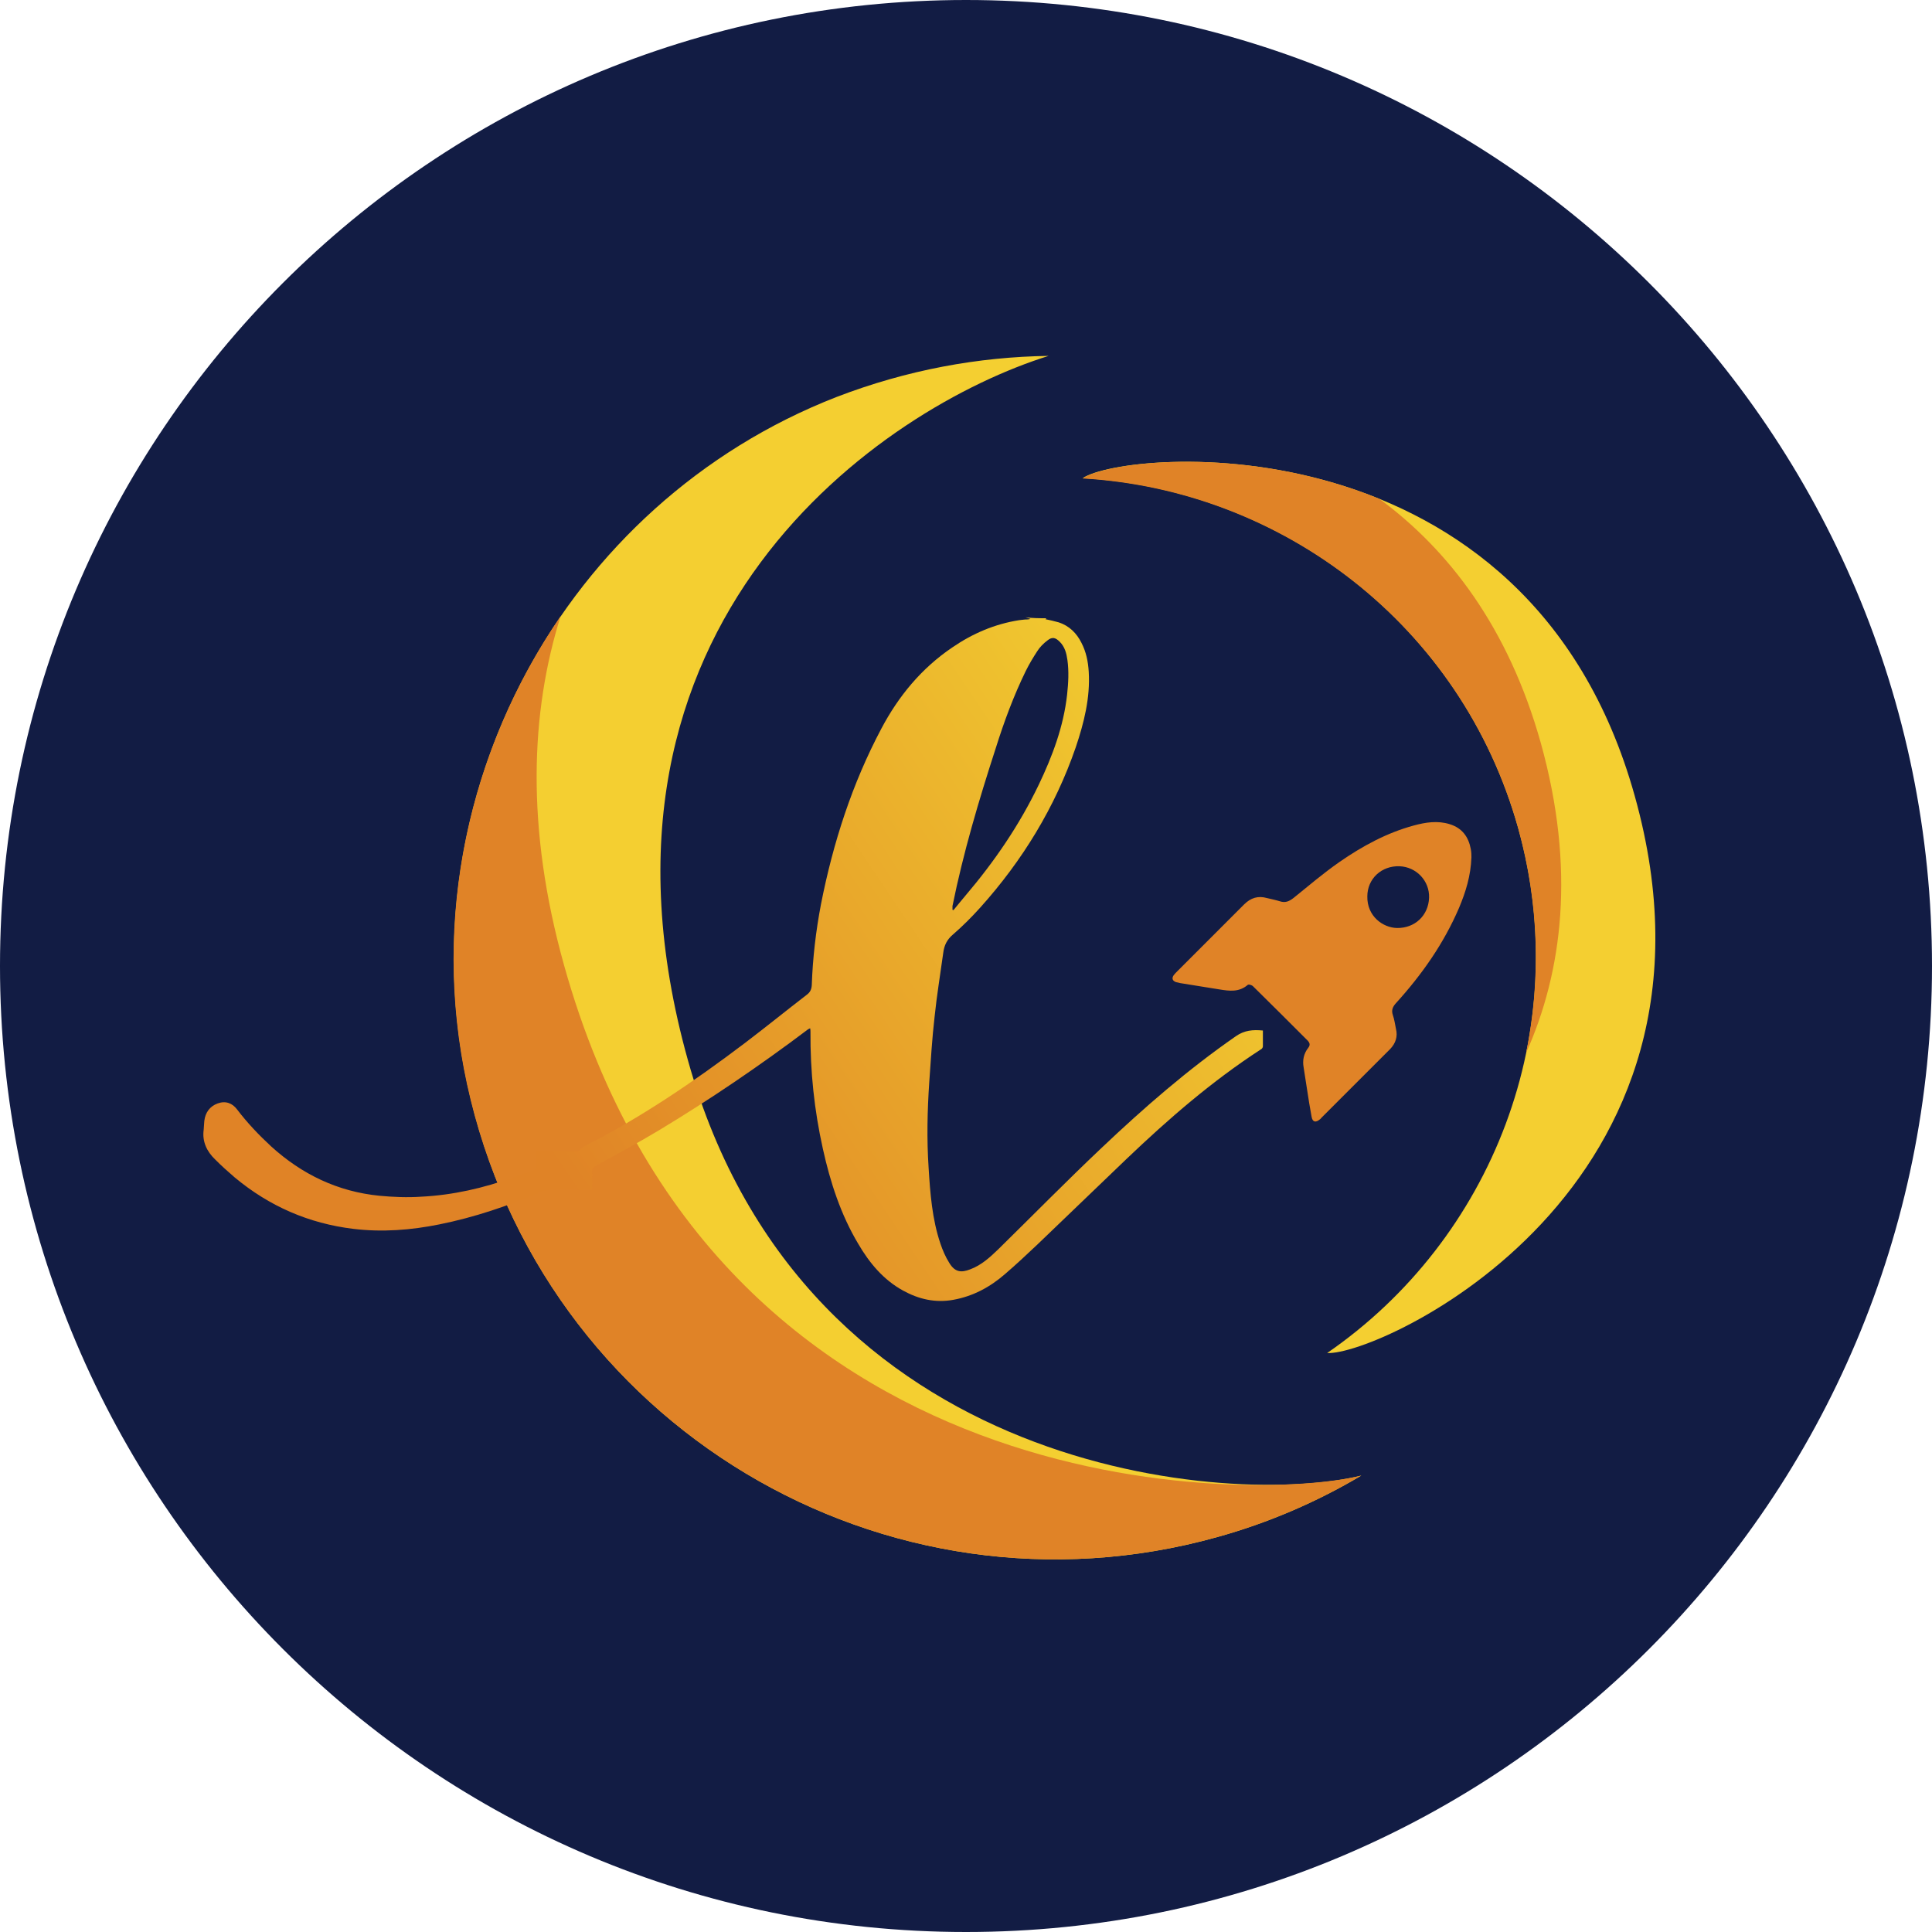
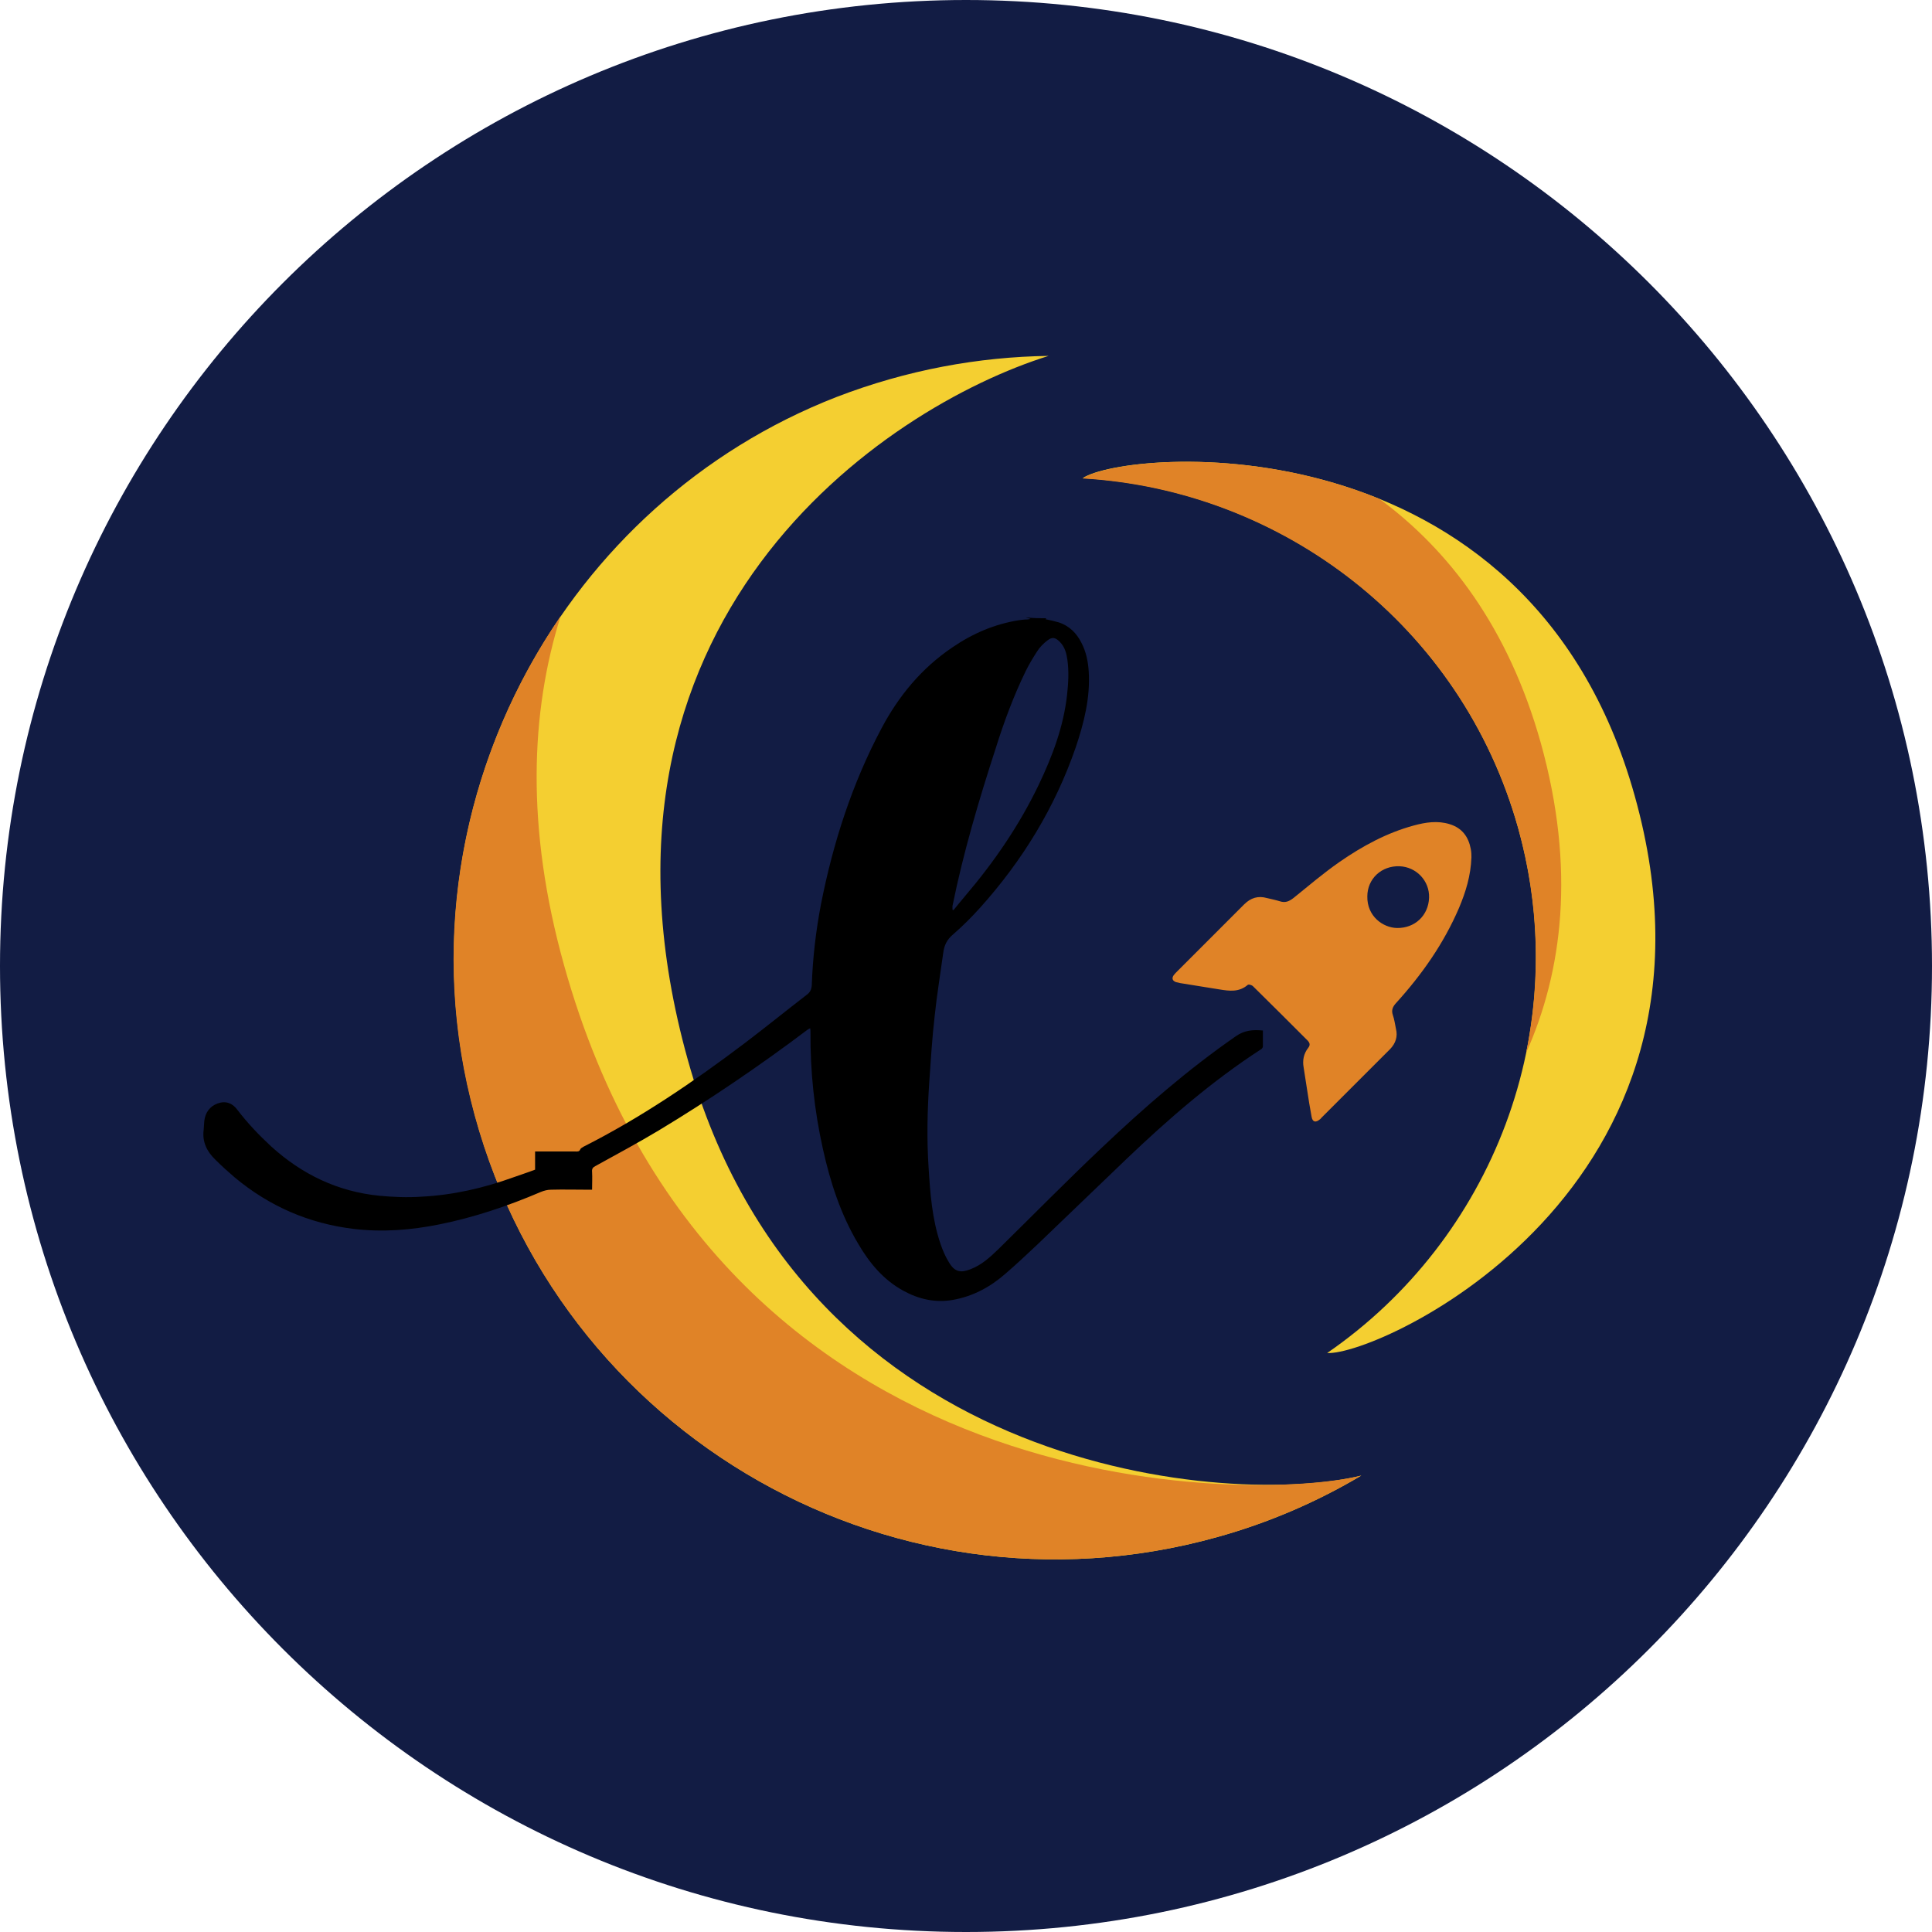
<svg xmlns="http://www.w3.org/2000/svg" width="76" height="76" viewBox="0 0 76 76" fill="none">
  <circle cx="38" cy="38" r="38" fill="#121C44" />
  <path d="M64.306 31.308C60.123 16.317 44.268 17.669 42.59 18.809C50.43 19.26 57.493 24.595 59.722 32.573C61.952 40.55 58.683 48.766 52.208 53.224C54.224 53.35 68.652 46.825 64.306 31.308Z" fill="#F4CF31" />
  <path d="M27.06 41.703C22.226 24.42 34.788 16.016 41.25 14C38.495 14.038 35.677 14.551 32.909 15.616C22.164 19.799 15.939 31.37 18.381 42.642C21.299 56.08 34.838 64.108 47.888 60.463C49.916 59.9 51.82 59.073 53.548 58.046C48.639 59.274 31.669 58.209 27.06 41.703Z" fill="#F4CF31" />
  <path d="M22.189 37.971C20.673 32.548 20.874 28.002 22.051 24.244C18.457 29.479 16.954 36.117 18.369 42.642C21.3 56.08 34.838 64.108 47.888 60.463C49.916 59.9 51.82 59.073 53.548 58.046C49.365 59.086 28.175 59.411 22.189 37.971Z" fill="#E08327" />
  <path d="M60.612 29.229C59.334 24.67 56.98 21.627 54.262 19.623C48.952 17.456 43.529 18.17 42.59 18.822C50.43 19.273 57.493 24.608 59.722 32.585C60.549 35.566 60.612 38.572 60.035 41.415C61.463 38.221 61.989 34.176 60.612 29.229Z" fill="#E08327" />
  <path d="M57.882 33.725C57.857 34.451 57.657 35.09 57.394 35.716C56.792 37.119 55.928 38.346 54.914 39.461C54.789 39.599 54.726 39.736 54.789 39.924C54.851 40.1 54.876 40.288 54.914 40.475C54.989 40.776 54.901 41.039 54.688 41.264C53.787 42.166 52.885 43.068 51.983 43.969C51.958 43.995 51.946 44.02 51.921 44.032C51.758 44.17 51.633 44.145 51.595 43.932C51.532 43.581 51.47 43.231 51.42 42.88C51.37 42.579 51.332 42.291 51.282 41.991C51.232 41.715 51.282 41.452 51.457 41.227C51.545 41.114 51.532 41.039 51.445 40.939C50.731 40.225 50.017 39.511 49.291 38.797C49.24 38.747 49.115 38.709 49.078 38.747C48.739 39.035 48.364 38.985 47.976 38.922C47.462 38.835 46.936 38.76 46.423 38.672C46.373 38.659 46.31 38.647 46.26 38.634C46.122 38.584 46.084 38.484 46.172 38.359C46.21 38.309 46.26 38.259 46.31 38.209C47.187 37.332 48.063 36.455 48.94 35.578C49.203 35.316 49.491 35.228 49.842 35.328C50.004 35.366 50.18 35.403 50.343 35.453C50.568 35.528 50.718 35.453 50.894 35.316C51.482 34.84 52.058 34.351 52.684 33.913C53.586 33.287 54.551 32.761 55.615 32.473C56.078 32.347 56.554 32.272 57.03 32.422C57.519 32.573 57.769 32.923 57.857 33.399C57.882 33.525 57.882 33.637 57.882 33.725ZM56.216 35.316C56.241 34.652 55.715 34.101 55.052 34.076C54.35 34.051 53.787 34.564 53.787 35.265C53.774 36.042 54.4 36.493 54.951 36.505C55.653 36.518 56.191 36.017 56.216 35.316Z" fill="#E08327" />
  <path d="M41.163 24.32C41.15 24.332 41.138 24.345 41.125 24.357C41.3 24.395 41.476 24.432 41.651 24.483C42.064 24.62 42.352 24.908 42.54 25.284C42.728 25.647 42.803 26.023 42.828 26.424C42.891 27.451 42.64 28.44 42.315 29.404C41.501 31.759 40.223 33.85 38.558 35.704C38.219 36.08 37.869 36.43 37.493 36.756C37.255 36.956 37.142 37.182 37.105 37.482C36.992 38.309 36.854 39.135 36.767 39.974C36.666 40.839 36.616 41.703 36.554 42.579C36.479 43.694 36.454 44.809 36.529 45.936C36.591 46.938 36.666 47.952 36.992 48.916C37.08 49.179 37.193 49.442 37.343 49.68C37.556 50.031 37.794 50.081 38.169 49.931C38.608 49.768 38.946 49.455 39.271 49.142C40.624 47.814 41.964 46.449 43.342 45.147C45.007 43.569 46.736 42.066 48.614 40.763C48.952 40.526 49.291 40.5 49.679 40.538C49.679 40.751 49.679 40.964 49.679 41.164C49.679 41.202 49.641 41.264 49.604 41.277C47.675 42.529 45.959 44.02 44.306 45.598C43.141 46.712 41.989 47.827 40.824 48.941C40.399 49.342 39.973 49.743 39.534 50.119C38.946 50.632 38.27 50.995 37.493 51.133C36.792 51.258 36.141 51.108 35.527 50.77C34.75 50.344 34.199 49.68 33.761 48.929C33.072 47.777 32.659 46.499 32.371 45.197C32.033 43.681 31.87 42.141 31.882 40.588C31.882 40.55 31.882 40.513 31.87 40.45C31.82 40.475 31.782 40.488 31.757 40.513C29.879 41.928 27.925 43.256 25.909 44.471C25.095 44.959 24.255 45.41 23.416 45.873C23.316 45.923 23.279 45.986 23.291 46.099C23.304 46.324 23.291 46.549 23.291 46.8C23.228 46.8 23.178 46.8 23.116 46.8C22.64 46.8 22.151 46.787 21.675 46.8C21.538 46.8 21.4 46.837 21.275 46.888C19.985 47.439 18.657 47.889 17.28 48.165C16.165 48.39 15.038 48.478 13.898 48.34C12.145 48.127 10.592 47.451 9.227 46.312C8.964 46.086 8.713 45.861 8.463 45.61C8.137 45.297 7.949 44.909 8.012 44.445C8.024 44.333 8.024 44.208 8.037 44.095C8.075 43.769 8.25 43.519 8.563 43.406C8.876 43.293 9.139 43.393 9.327 43.644C9.728 44.17 10.179 44.646 10.667 45.097C11.882 46.199 13.284 46.875 14.925 47.038C15.464 47.088 16.015 47.113 16.566 47.075C17.818 47.013 19.02 46.737 20.198 46.312C20.473 46.211 20.761 46.124 21.049 46.011C21.049 45.785 21.049 45.56 21.049 45.297C21.112 45.297 21.174 45.297 21.225 45.297C21.701 45.297 22.164 45.297 22.64 45.297C22.715 45.297 22.79 45.31 22.828 45.209C22.84 45.172 22.915 45.134 22.953 45.109C25.207 43.969 27.286 42.554 29.29 41.039C30.116 40.413 30.918 39.761 31.732 39.135C31.87 39.035 31.92 38.922 31.933 38.76C31.97 37.683 32.095 36.618 32.296 35.566C32.772 33.149 33.523 30.82 34.675 28.653C35.352 27.375 36.253 26.286 37.456 25.472C38.257 24.921 39.134 24.545 40.098 24.395C40.173 24.382 40.248 24.382 40.323 24.37C40.386 24.37 40.461 24.37 40.536 24.345C40.474 24.32 40.411 24.307 40.336 24.282C40.624 24.32 40.887 24.32 41.163 24.32ZM37.468 35.791C37.48 35.791 37.493 35.791 37.506 35.804C37.581 35.716 37.656 35.616 37.731 35.529C37.819 35.428 37.894 35.328 37.981 35.228C39.121 33.888 40.098 32.46 40.862 30.87C41.401 29.742 41.839 28.578 41.977 27.325C42.027 26.862 42.052 26.411 41.989 25.96C41.952 25.697 41.889 25.447 41.688 25.246C41.513 25.071 41.388 25.046 41.2 25.196C41.05 25.309 40.9 25.459 40.799 25.622C40.636 25.873 40.486 26.123 40.349 26.399C39.873 27.375 39.497 28.39 39.171 29.429C38.508 31.471 37.894 33.537 37.468 35.641C37.468 35.679 37.468 35.741 37.468 35.791Z" fill="url(#paint0_linear_164_294)" />
  <defs>
    <linearGradient id="paint0_linear_164_294" x1="22.778" y1="47.188" x2="50.706" y2="28.402" gradientUnits="userSpaceOnUse">
-       <stop stop-color="#E08326" />
-       <stop offset="1" stop-color="#F3D431" />
+       <stop stopColor="#E08326" />
+       <stop offset="1" stopColor="#F3D431" />
    </linearGradient>
  </defs>
</svg>
